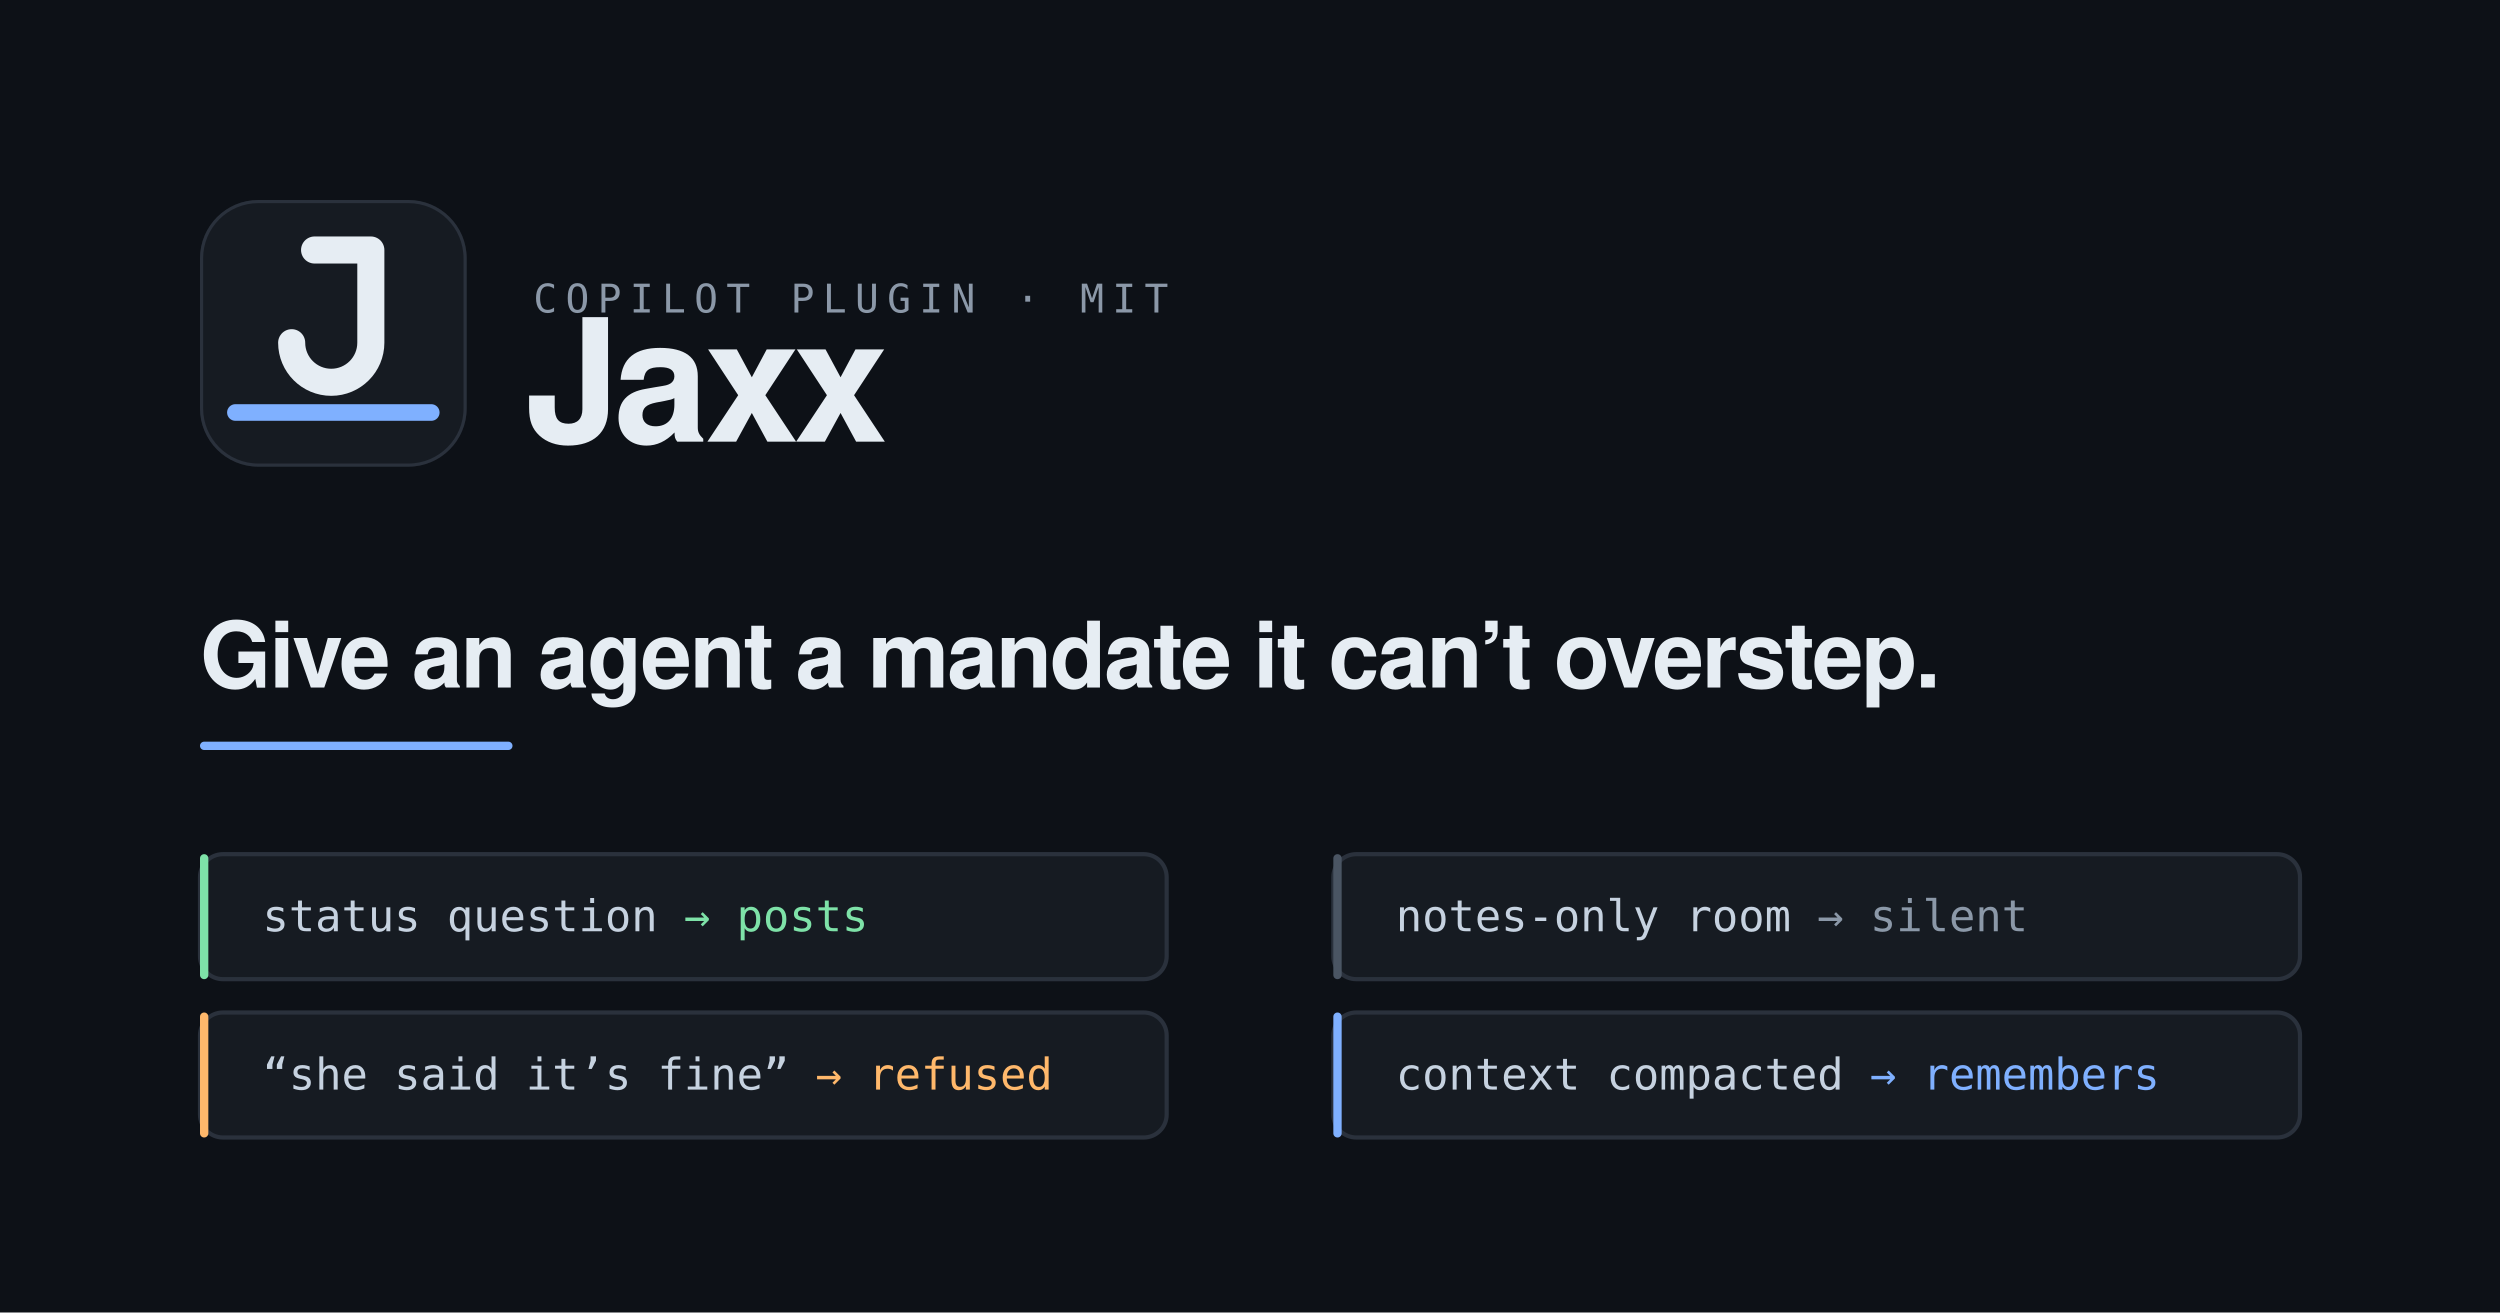
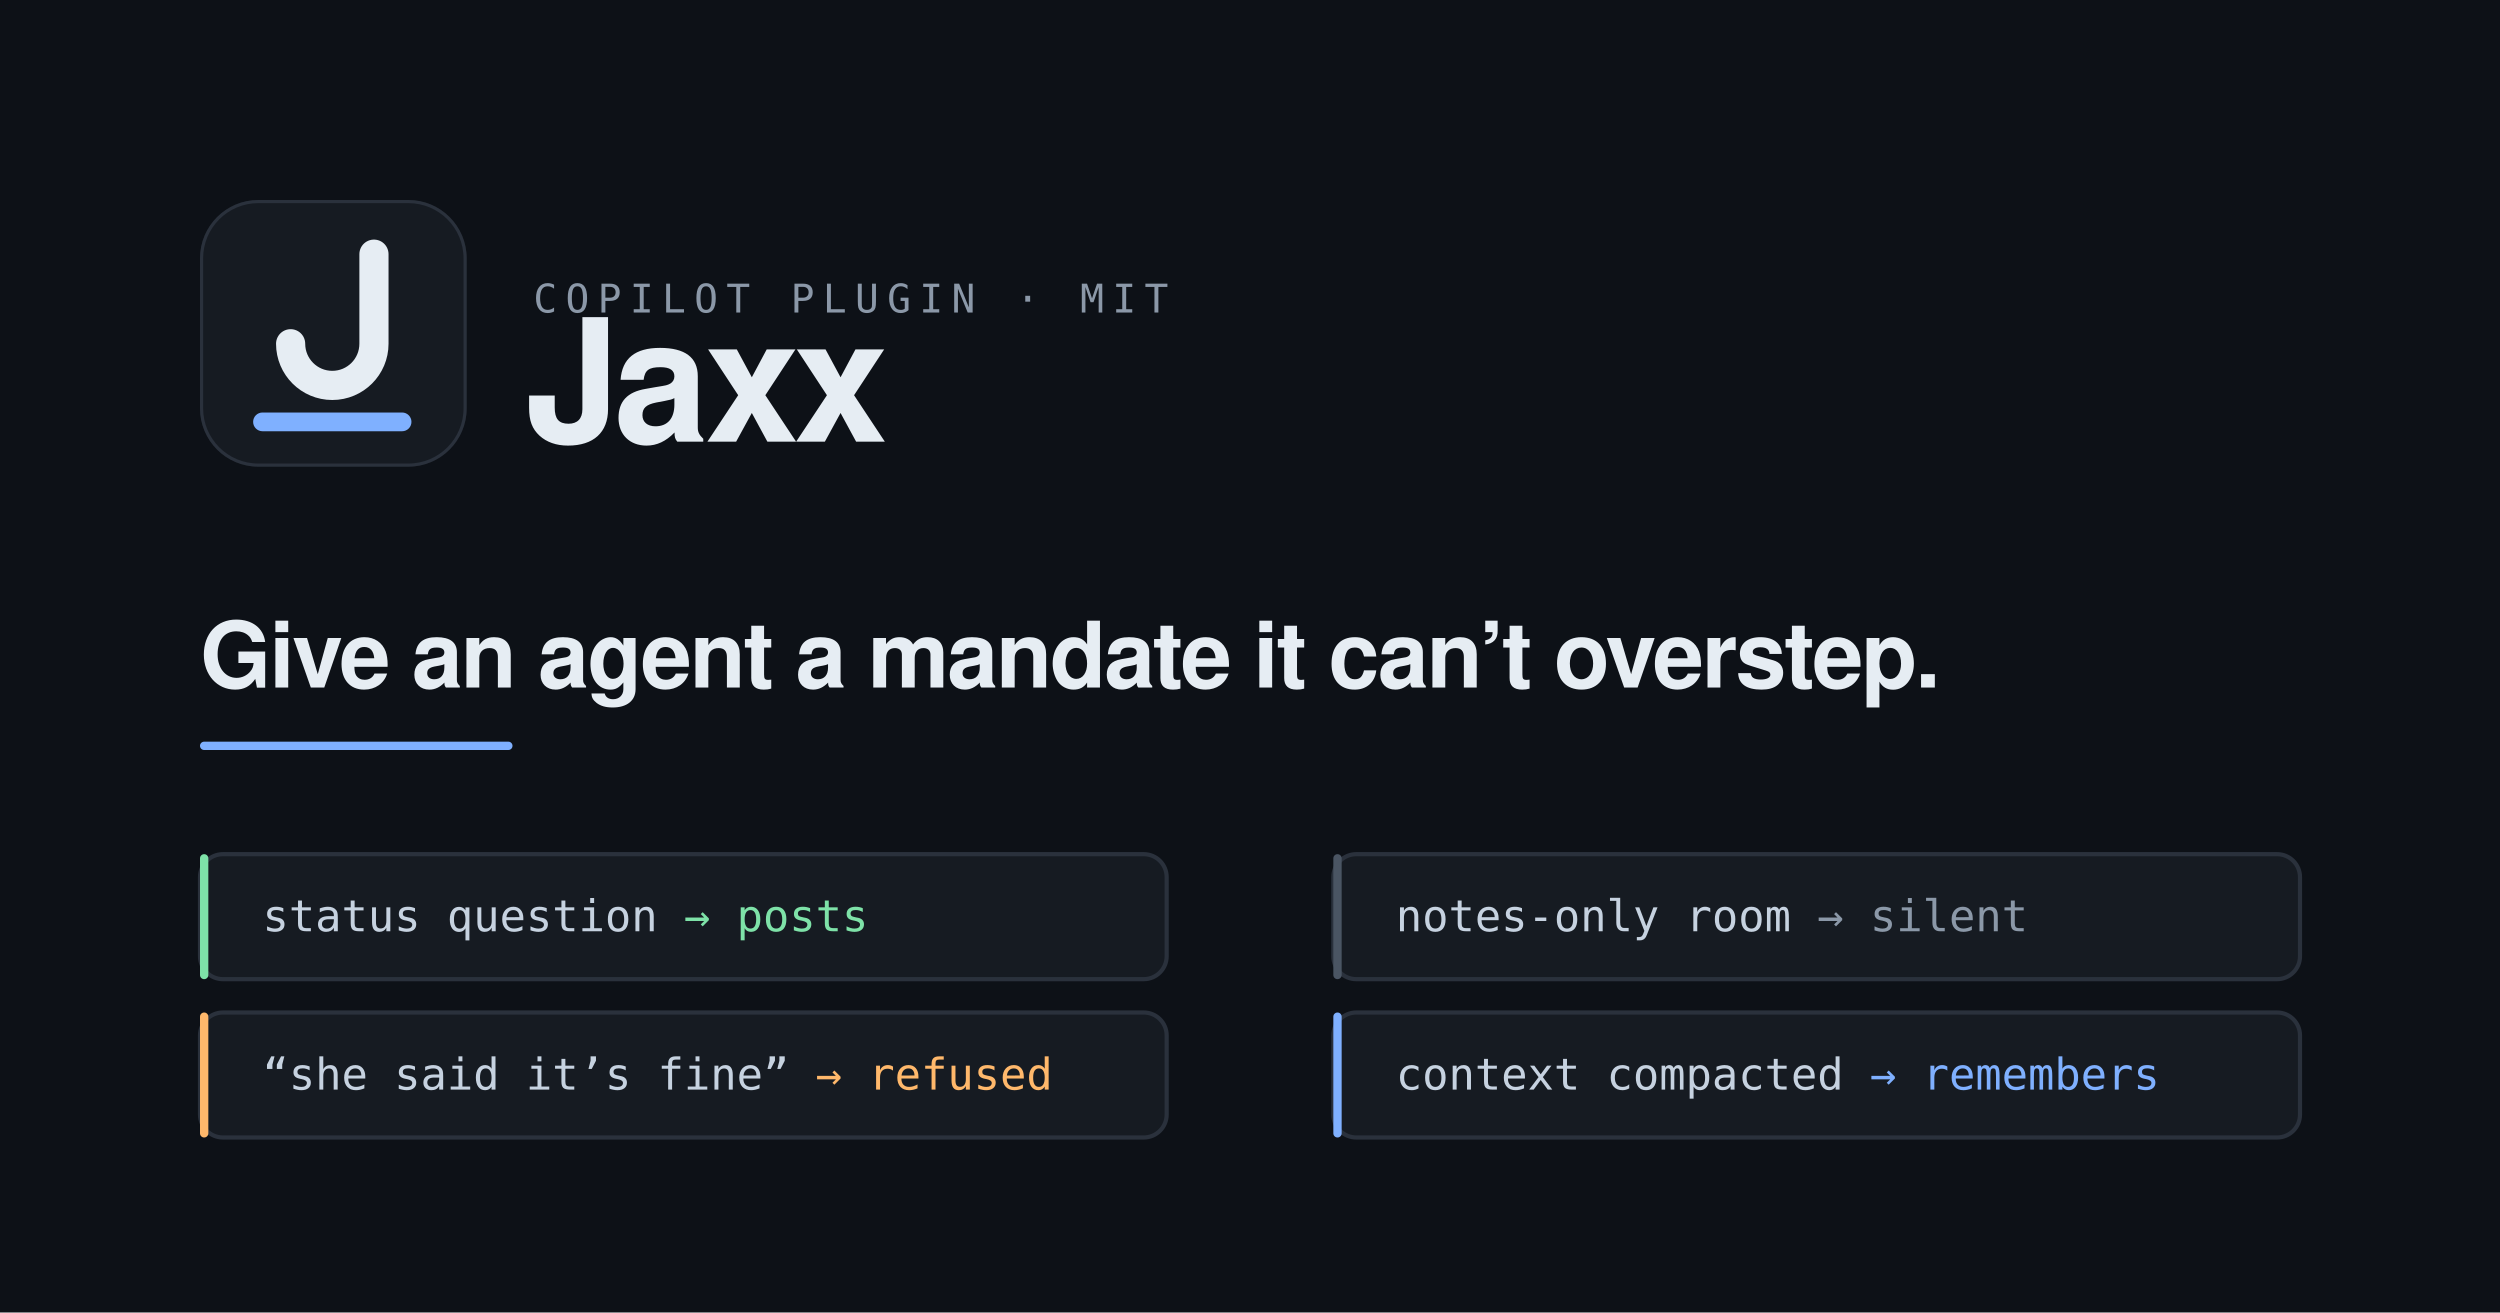
<svg xmlns="http://www.w3.org/2000/svg" width="1200" height="630" viewBox="0 0 1200 630" role="img" aria-label="Jaxx - give an agent a mandate it can't overstep">
  <rect width="1200" height="630" fill="#0d1117" />
  <g transform="translate(96 96) scale(0.5)">
    <rect width="256" height="256" rx="56" fill="#161b22" />
-     <path d="M110 48 L164 48 L164 137 A38 38 0 0 1 88 137" fill="none" stroke="#e6edf3" stroke-width="26" stroke-linecap="round" stroke-linejoin="round" />
-     <rect x="26" y="196" width="204" height="16" rx="8" fill="#7fb0ff" />
+     <path d="M167 52 L167 138 A40 40 0 0 1 87 138" fill="none" stroke="#e6edf3" stroke-width="28" stroke-linecap="round" stroke-linejoin="round" />
+     <rect x="51" y="204" width="152" height="18" rx="9" fill="#7fb0ff" />
    <rect x="1.5" y="1.5" width="253" height="253" rx="54.5" fill="none" stroke="#2a313c" stroke-width="3" />
  </g>
  <text x="256" y="150" font-family="ui-monospace, SFMono-Regular, Menlo, Consolas, monospace" font-size="19" letter-spacing="4" fill="#8b98a8">COPILOT PLUGIN · MIT</text>
  <text x="252" y="212" font-family="-apple-system, Segoe UI, Helvetica, Arial, sans-serif" font-size="82" font-weight="700" letter-spacing="-3" fill="#e6edf3">Jaxx</text>
  <text x="96" y="330" font-family="-apple-system, Segoe UI, Helvetica, Arial, sans-serif" font-size="44" font-weight="600" letter-spacing="-1" fill="#e6edf3">Give an agent a mandate it can’t overstep.</text>
  <rect x="96" y="356" width="150" height="4" rx="2" fill="#7fb0ff" />
  <g font-family="ui-monospace, SFMono-Regular, Menlo, Consolas, monospace" font-size="21">
    <g>
      <rect x="96" y="410" width="464" height="60" rx="11" fill="#161b22" stroke="#2a313c" stroke-width="2" />
      <rect x="96" y="410" width="4" height="60" rx="2" fill="#7ee2a8" />
      <text x="126" y="447" fill="#c6d2e0">status question <tspan fill="#7ee2a8">→ posts</tspan>
      </text>
    </g>
    <g>
      <rect x="96" y="486" width="464" height="60" rx="11" fill="#161b22" stroke="#2a313c" stroke-width="2" />
      <rect x="96" y="486" width="4" height="60" rx="2" fill="#ffb86b" />
      <text x="126" y="523" fill="#c6d2e0">“she said it’s fine” <tspan fill="#ffb86b">→ refused</tspan>
      </text>
    </g>
    <g>
      <rect x="640" y="410" width="464" height="60" rx="11" fill="#161b22" stroke="#2a313c" stroke-width="2" />
      <rect x="640" y="410" width="4" height="60" rx="2" fill="#4a5563" />
      <text x="670" y="447" fill="#c6d2e0">notes-only room <tspan fill="#8b98a8">→ silent</tspan>
      </text>
    </g>
    <g>
      <rect x="640" y="486" width="464" height="60" rx="11" fill="#161b22" stroke="#2a313c" stroke-width="2" />
      <rect x="640" y="486" width="4" height="60" rx="2" fill="#7fb0ff" />
      <text x="670" y="523" fill="#c6d2e0">context compacted <tspan fill="#7fb0ff">→ remembers</tspan>
      </text>
    </g>
  </g>
</svg>
